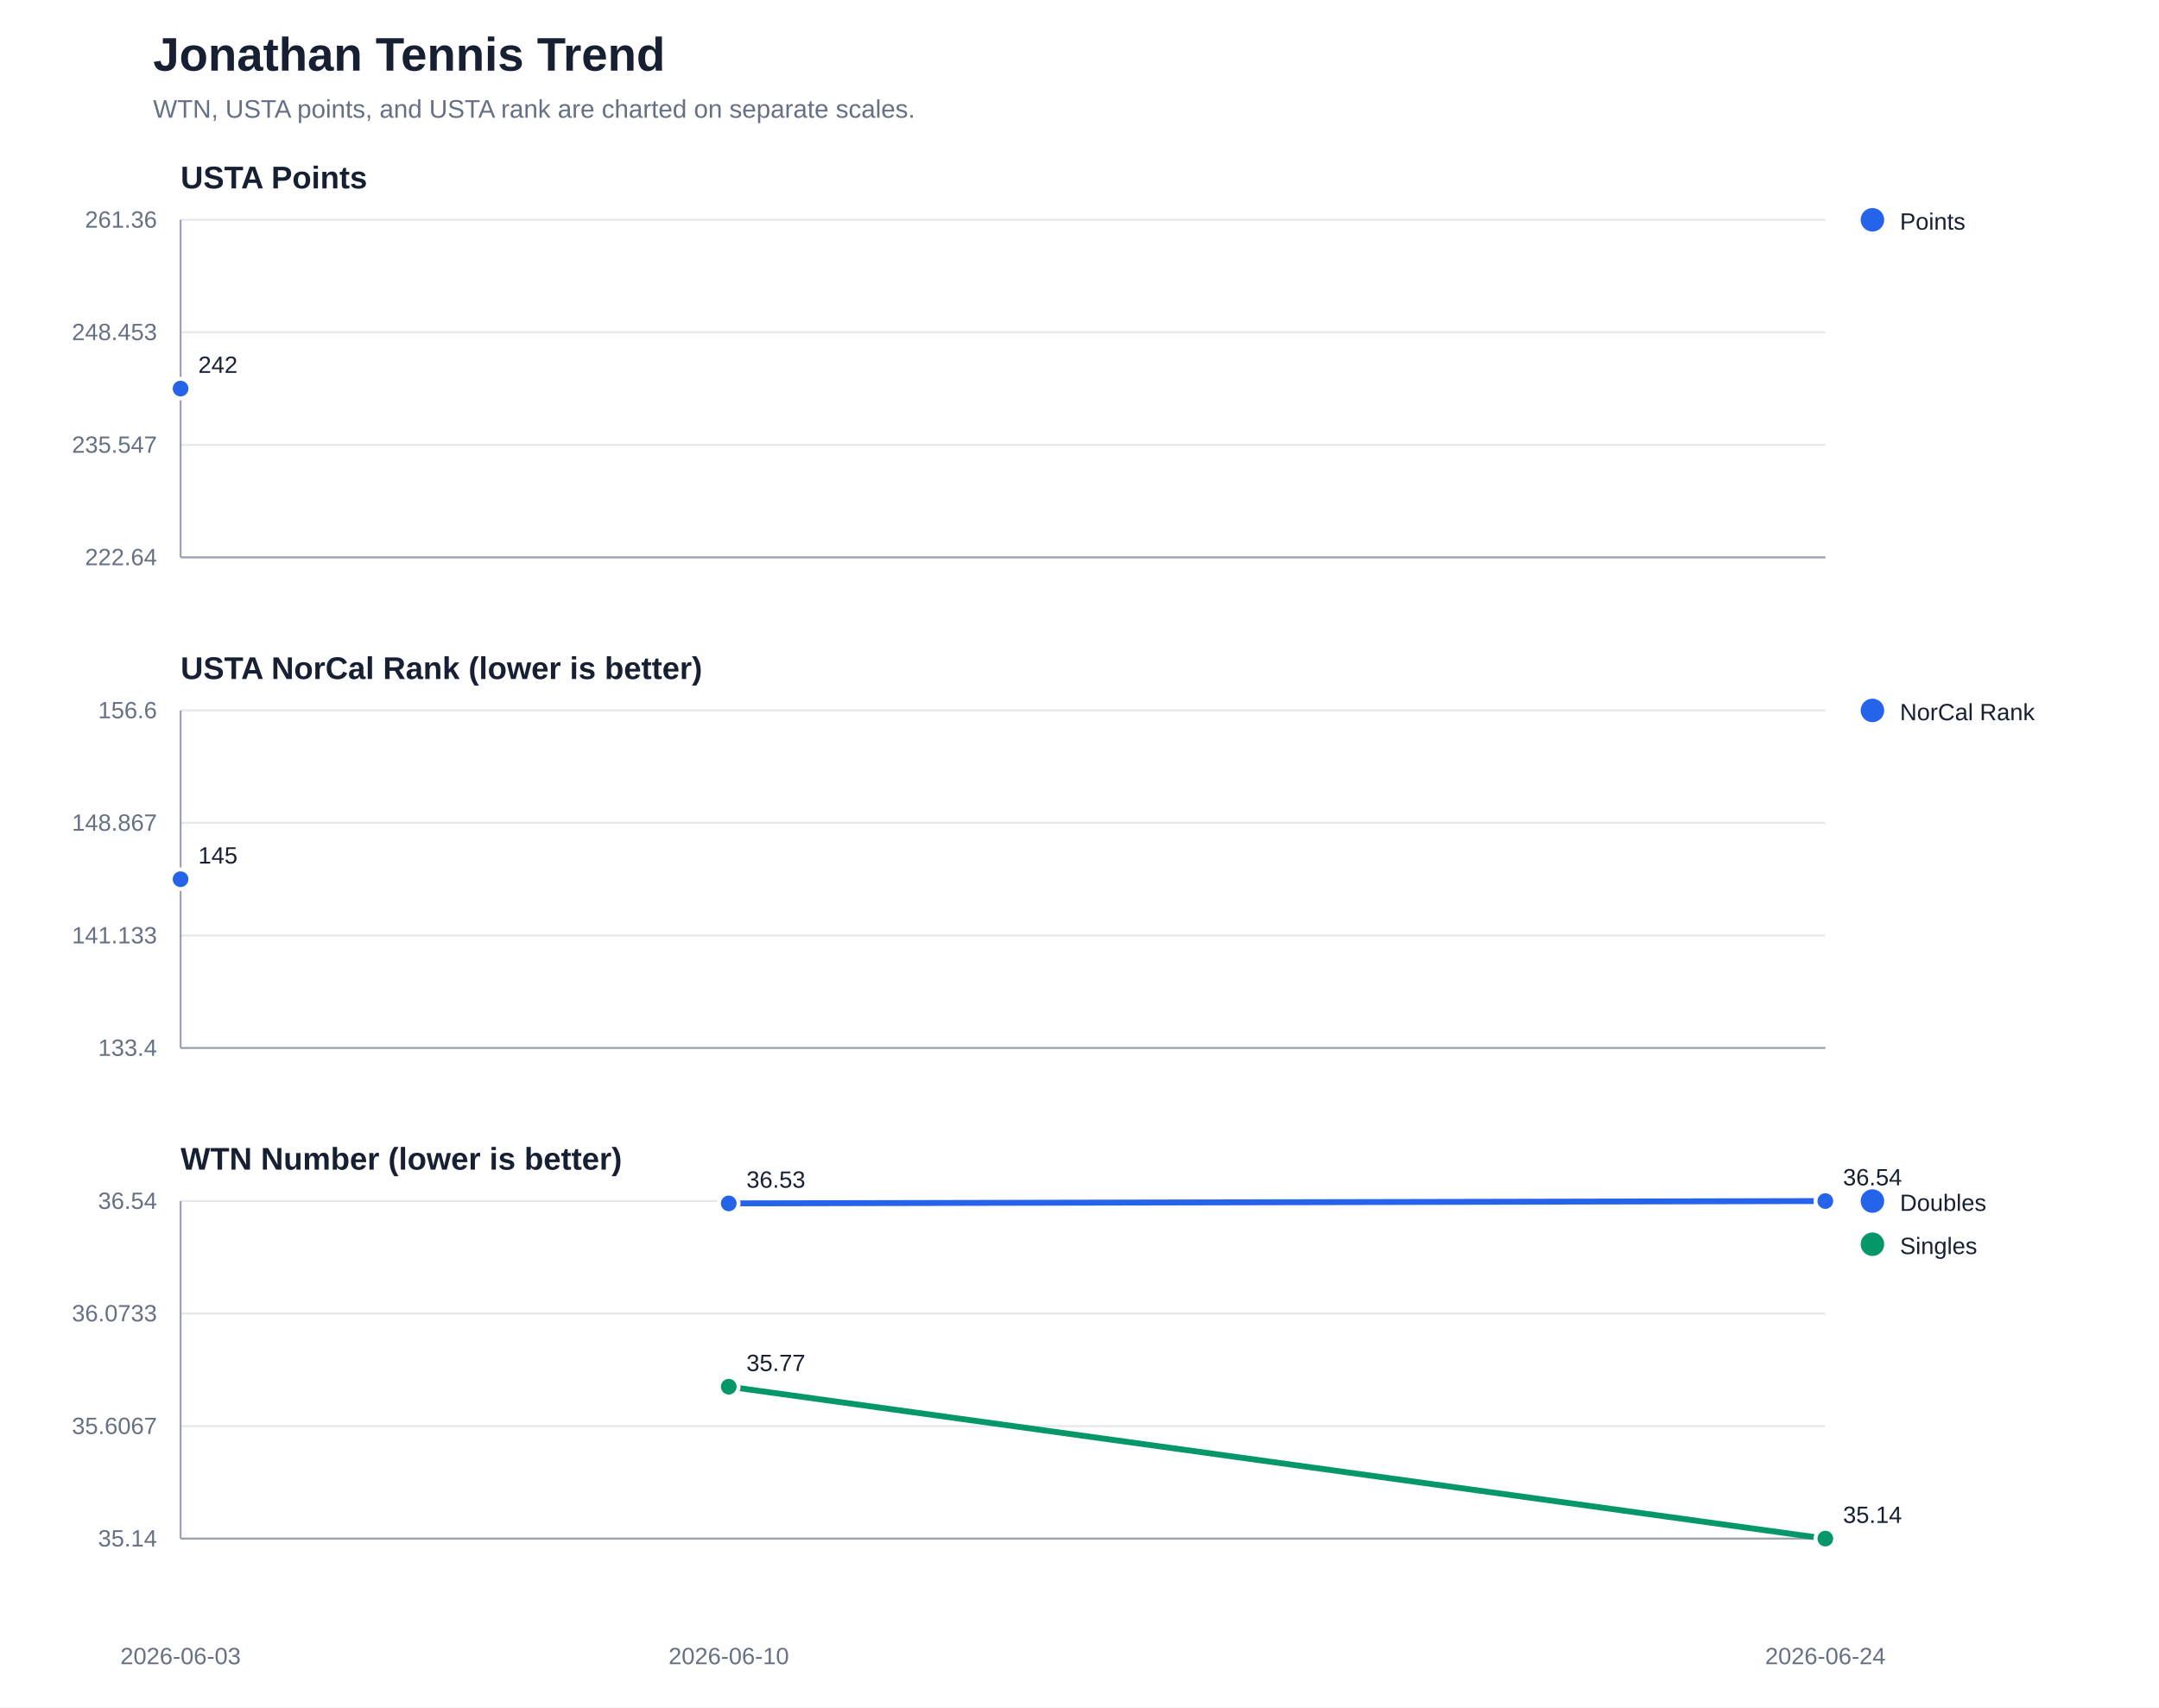
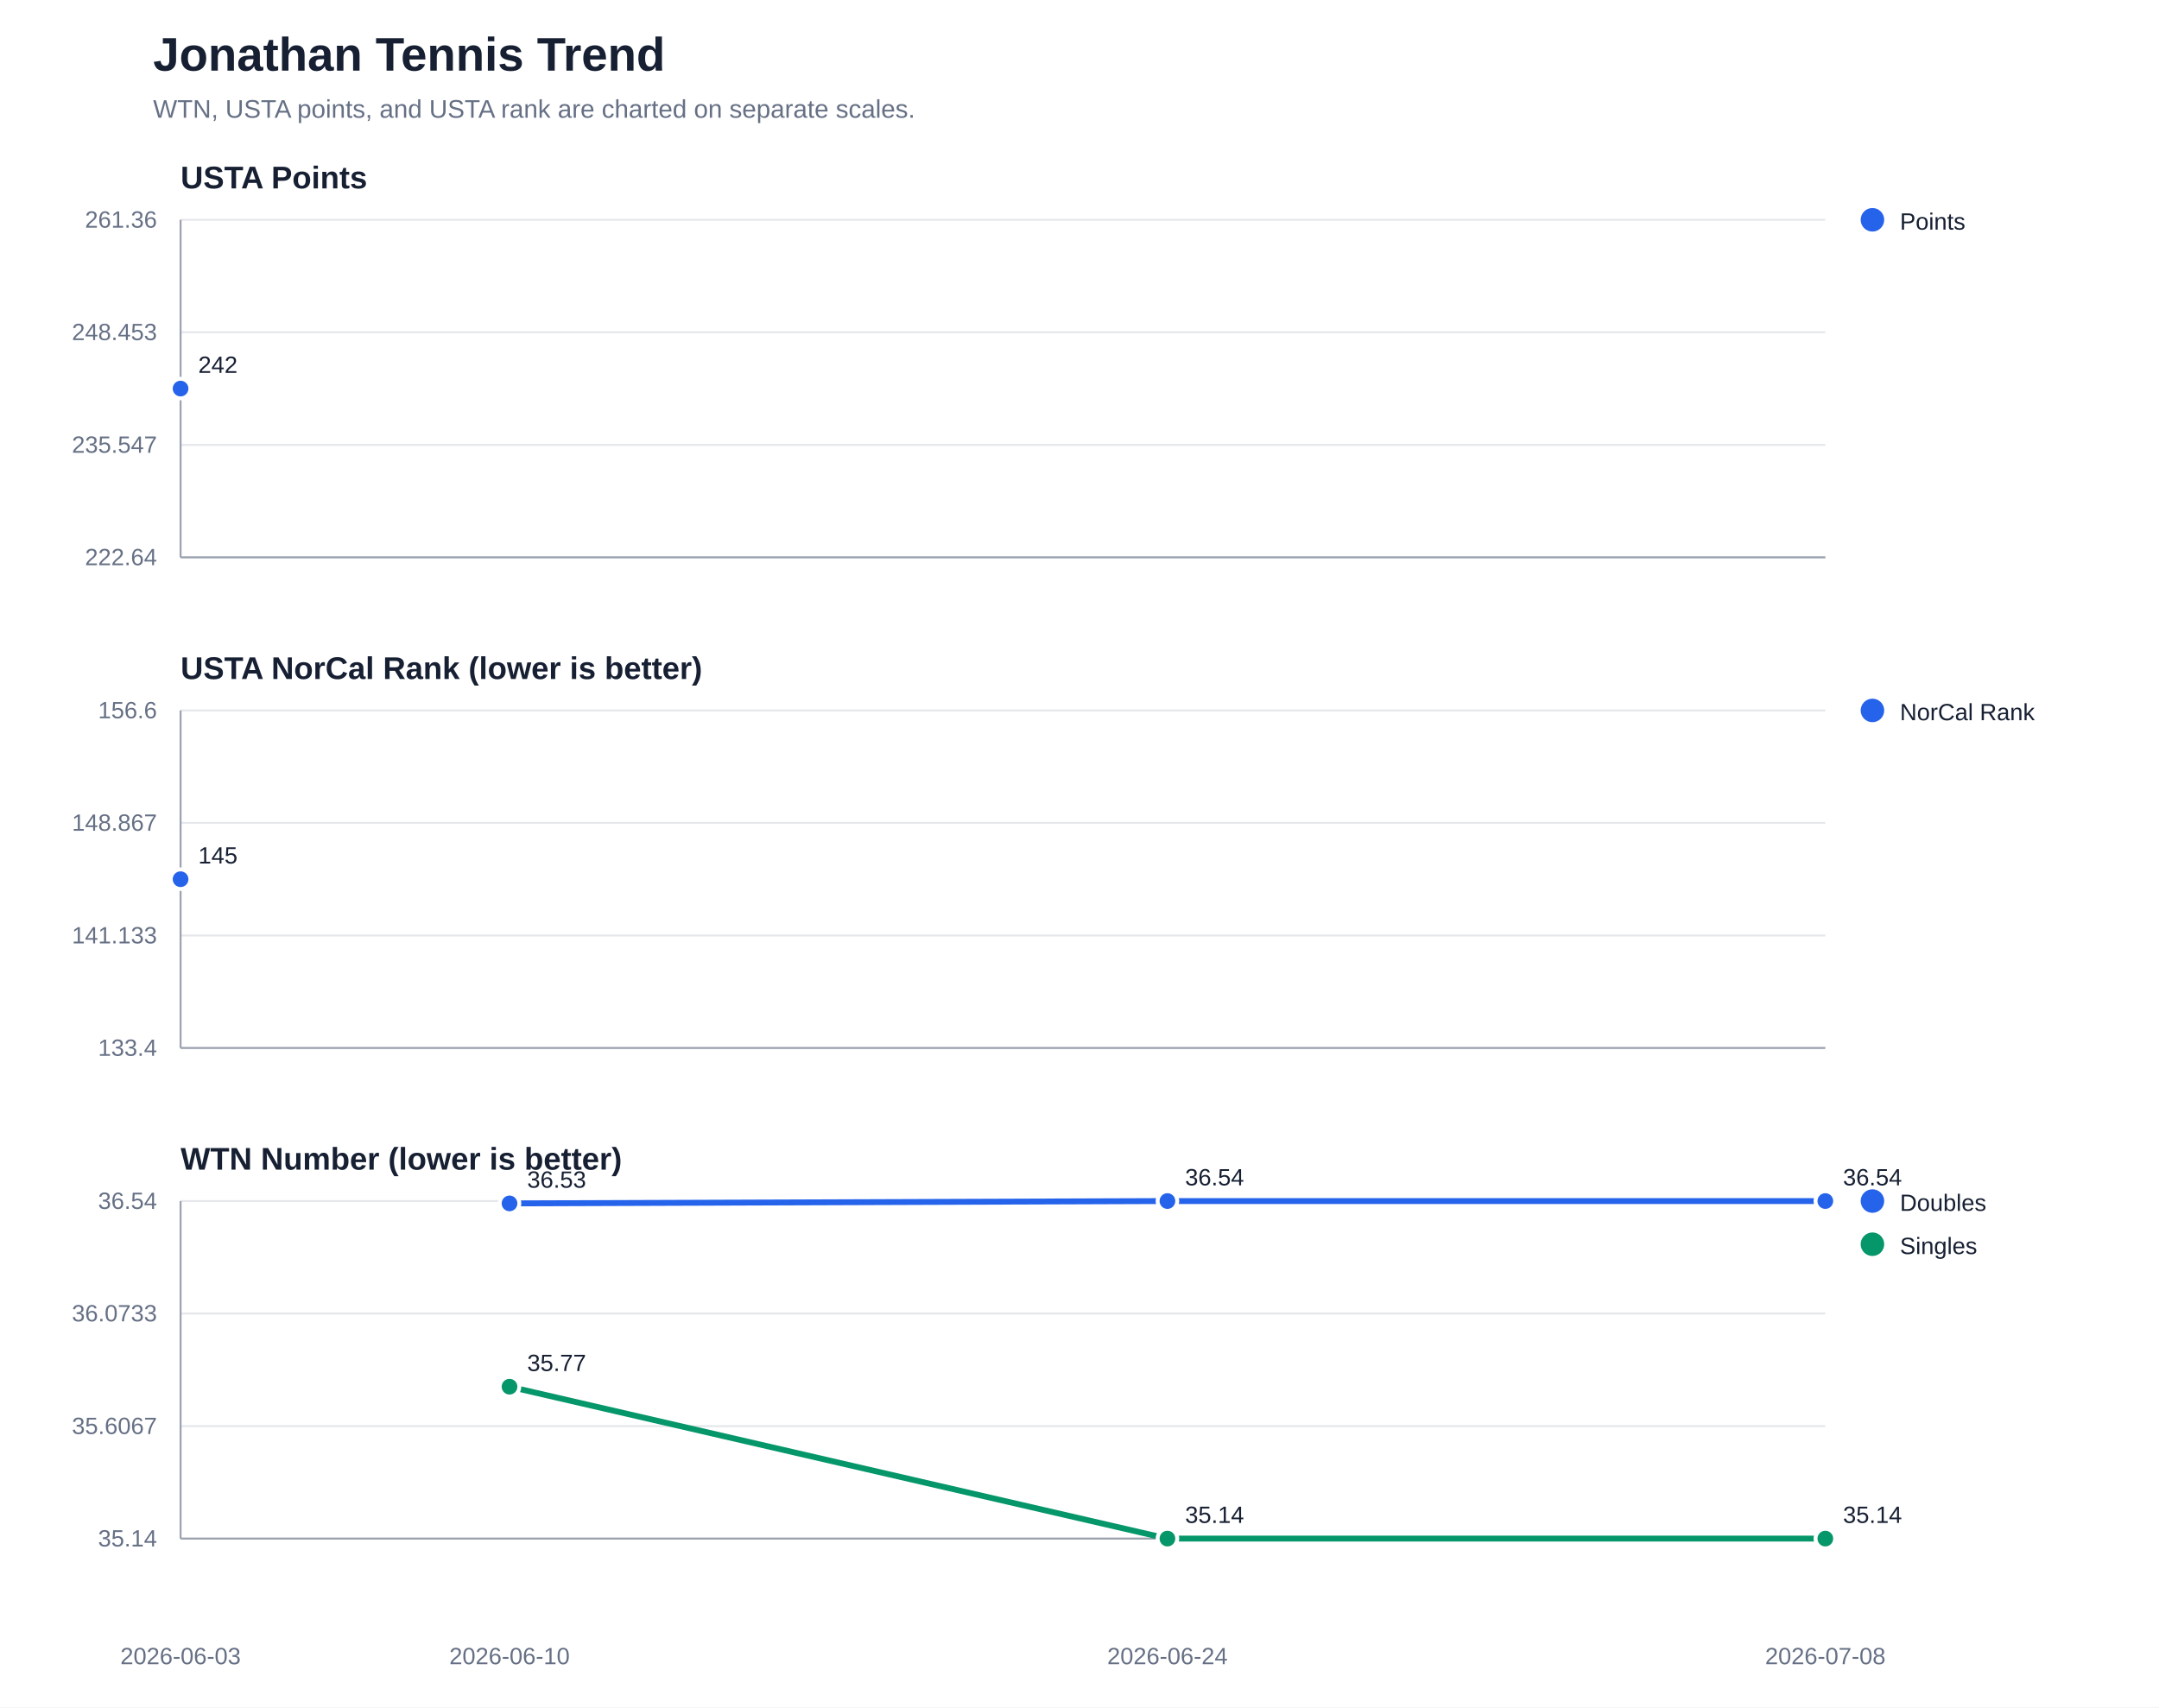
<svg xmlns="http://www.w3.org/2000/svg" width="1100" height="870" viewBox="0 0 1100 870">
  <style>text{font-family:Arial,sans-serif;fill:#172033}.muted{fill:#667085}.grid{stroke:#e5e7eb}.axis{stroke:#9ca3af}.line{fill:none;stroke-width:3}.dot{stroke:white;stroke-width:2}.panel-title{font-size:16px;font-weight:700}</style>
  <rect width="100%" height="100%" fill="#ffffff" />
  <text x="78" y="36" font-size="24" font-weight="700">Jonathan Tennis Trend</text>
  <text x="78" y="60" font-size="13" class="muted">WTN, USTA points, and USTA rank are charted on separate scales.</text>
  <text x="92" y="96" class="panel-title">USTA Points</text>
  <line class="grid" x1="92" y1="284.0" x2="930" y2="284.0" />
  <text x="80" y="288.0" text-anchor="end" font-size="12" class="muted">222.64</text>
  <line class="grid" x1="92" y1="226.7" x2="930" y2="226.7" />
  <text x="80" y="230.7" text-anchor="end" font-size="12" class="muted">235.547</text>
  <line class="grid" x1="92" y1="169.3" x2="930" y2="169.3" />
  <text x="80" y="173.3" text-anchor="end" font-size="12" class="muted">248.453</text>
  <line class="grid" x1="92" y1="112.0" x2="930" y2="112.0" />
  <text x="80" y="116.0" text-anchor="end" font-size="12" class="muted">261.36</text>
  <line class="axis" x1="92" y1="284" x2="930" y2="284" />
  <line class="axis" x1="92" y1="112" x2="92" y2="284" />
  <polyline class="line" stroke="#2563eb" points="92.0,198.0" />
  <circle class="dot" cx="92.0" cy="198.0" r="5" fill="#2563eb" />
  <text x="101.0" y="190.0" font-size="12" fill="#2563eb">242</text>
  <circle cx="954" cy="112" r="6" fill="#2563eb" />
  <text x="968" y="117" font-size="12">Points</text>
  <text x="92" y="346" class="panel-title">USTA NorCal Rank (lower is better)</text>
  <line class="grid" x1="92" y1="534.0" x2="930" y2="534.0" />
  <text x="80" y="538.0" text-anchor="end" font-size="12" class="muted">133.4</text>
  <line class="grid" x1="92" y1="476.7" x2="930" y2="476.7" />
  <text x="80" y="480.7" text-anchor="end" font-size="12" class="muted">141.133</text>
  <line class="grid" x1="92" y1="419.3" x2="930" y2="419.3" />
  <text x="80" y="423.3" text-anchor="end" font-size="12" class="muted">148.867</text>
  <line class="grid" x1="92" y1="362.0" x2="930" y2="362.0" />
  <text x="80" y="366.0" text-anchor="end" font-size="12" class="muted">156.6</text>
  <line class="axis" x1="92" y1="534" x2="930" y2="534" />
  <line class="axis" x1="92" y1="362" x2="92" y2="534" />
  <polyline class="line" stroke="#2563eb" points="92.0,448.0" />
  <circle class="dot" cx="92.0" cy="448.0" r="5" fill="#2563eb" />
  <text x="101.0" y="440.0" font-size="12" fill="#2563eb">145</text>
  <circle cx="954" cy="362" r="6" fill="#2563eb" />
  <text x="968" y="367" font-size="12">NorCal Rank</text>
  <text x="92" y="596" class="panel-title">WTN Number (lower is better)</text>
  <line class="grid" x1="92" y1="784.0" x2="930" y2="784.0" />
  <text x="80" y="788.0" text-anchor="end" font-size="12" class="muted">35.14</text>
  <line class="grid" x1="92" y1="726.7" x2="930" y2="726.7" />
  <text x="80" y="730.7" text-anchor="end" font-size="12" class="muted">35.6067</text>
  <line class="grid" x1="92" y1="669.3" x2="930" y2="669.3" />
  <text x="80" y="673.3" text-anchor="end" font-size="12" class="muted">36.0733</text>
  <line class="grid" x1="92" y1="612.0" x2="930" y2="612.0" />
  <text x="80" y="616.0" text-anchor="end" font-size="12" class="muted">36.54</text>
  <line class="axis" x1="92" y1="784" x2="930" y2="784" />
  <line class="axis" x1="92" y1="612" x2="92" y2="784" />
-   <polyline class="line" stroke="#2563eb" points="371.3,613.2 930.0,612.0" />
-   <circle class="dot" cx="371.3" cy="613.2" r="5" fill="#2563eb" />
-   <text x="380.3" y="605.2" font-size="12" fill="#2563eb">36.53</text>
+   <polyline class="line" stroke="#2563eb" points="259.6,613.2 594.8,612.0 930.0,612.0" />
+   <circle class="dot" cx="259.6" cy="613.2" r="5" fill="#2563eb" />
+   <text x="268.6" y="605.2" font-size="12" fill="#2563eb">36.53</text>
+   <circle class="dot" cx="594.8" cy="612.0" r="5" fill="#2563eb" />
+   <text x="603.8" y="604.0" font-size="12" fill="#2563eb">36.54</text>
  <circle class="dot" cx="930.0" cy="612.0" r="5" fill="#2563eb" />
  <text x="939.0" y="604.0" font-size="12" fill="#2563eb">36.54</text>
  <circle cx="954" cy="612" r="6" fill="#2563eb" />
  <text x="968" y="617" font-size="12">Doubles</text>
-   <polyline class="line" stroke="#059669" points="371.3,706.6 930.0,784.0" />
-   <circle class="dot" cx="371.3" cy="706.6" r="5" fill="#059669" />
-   <text x="380.3" y="698.6" font-size="12" fill="#059669">35.77</text>
+   <polyline class="line" stroke="#059669" points="259.6,706.6 594.8,784.0 930.0,784.0" />
+   <circle class="dot" cx="259.6" cy="706.6" r="5" fill="#059669" />
+   <text x="268.6" y="698.6" font-size="12" fill="#059669">35.77</text>
+   <circle class="dot" cx="594.8" cy="784.0" r="5" fill="#059669" />
+   <text x="603.8" y="776.0" font-size="12" fill="#059669">35.14</text>
  <circle class="dot" cx="930.0" cy="784.0" r="5" fill="#059669" />
  <text x="939.0" y="776.0" font-size="12" fill="#059669">35.14</text>
  <circle cx="954" cy="634" r="6" fill="#059669" />
  <text x="968" y="639" font-size="12">Singles</text>
  <text x="92.0" y="848" text-anchor="middle" font-size="12" class="muted">2026-06-03</text>
-   <text x="371.3" y="848" text-anchor="middle" font-size="12" class="muted">2026-06-10</text>
-   <text x="930.0" y="848" text-anchor="middle" font-size="12" class="muted">2026-06-24</text>
+   <text x="259.6" y="848" text-anchor="middle" font-size="12" class="muted">2026-06-10</text>
+   <text x="594.8" y="848" text-anchor="middle" font-size="12" class="muted">2026-06-24</text>
+   <text x="930.0" y="848" text-anchor="middle" font-size="12" class="muted">2026-07-08</text>
</svg>
